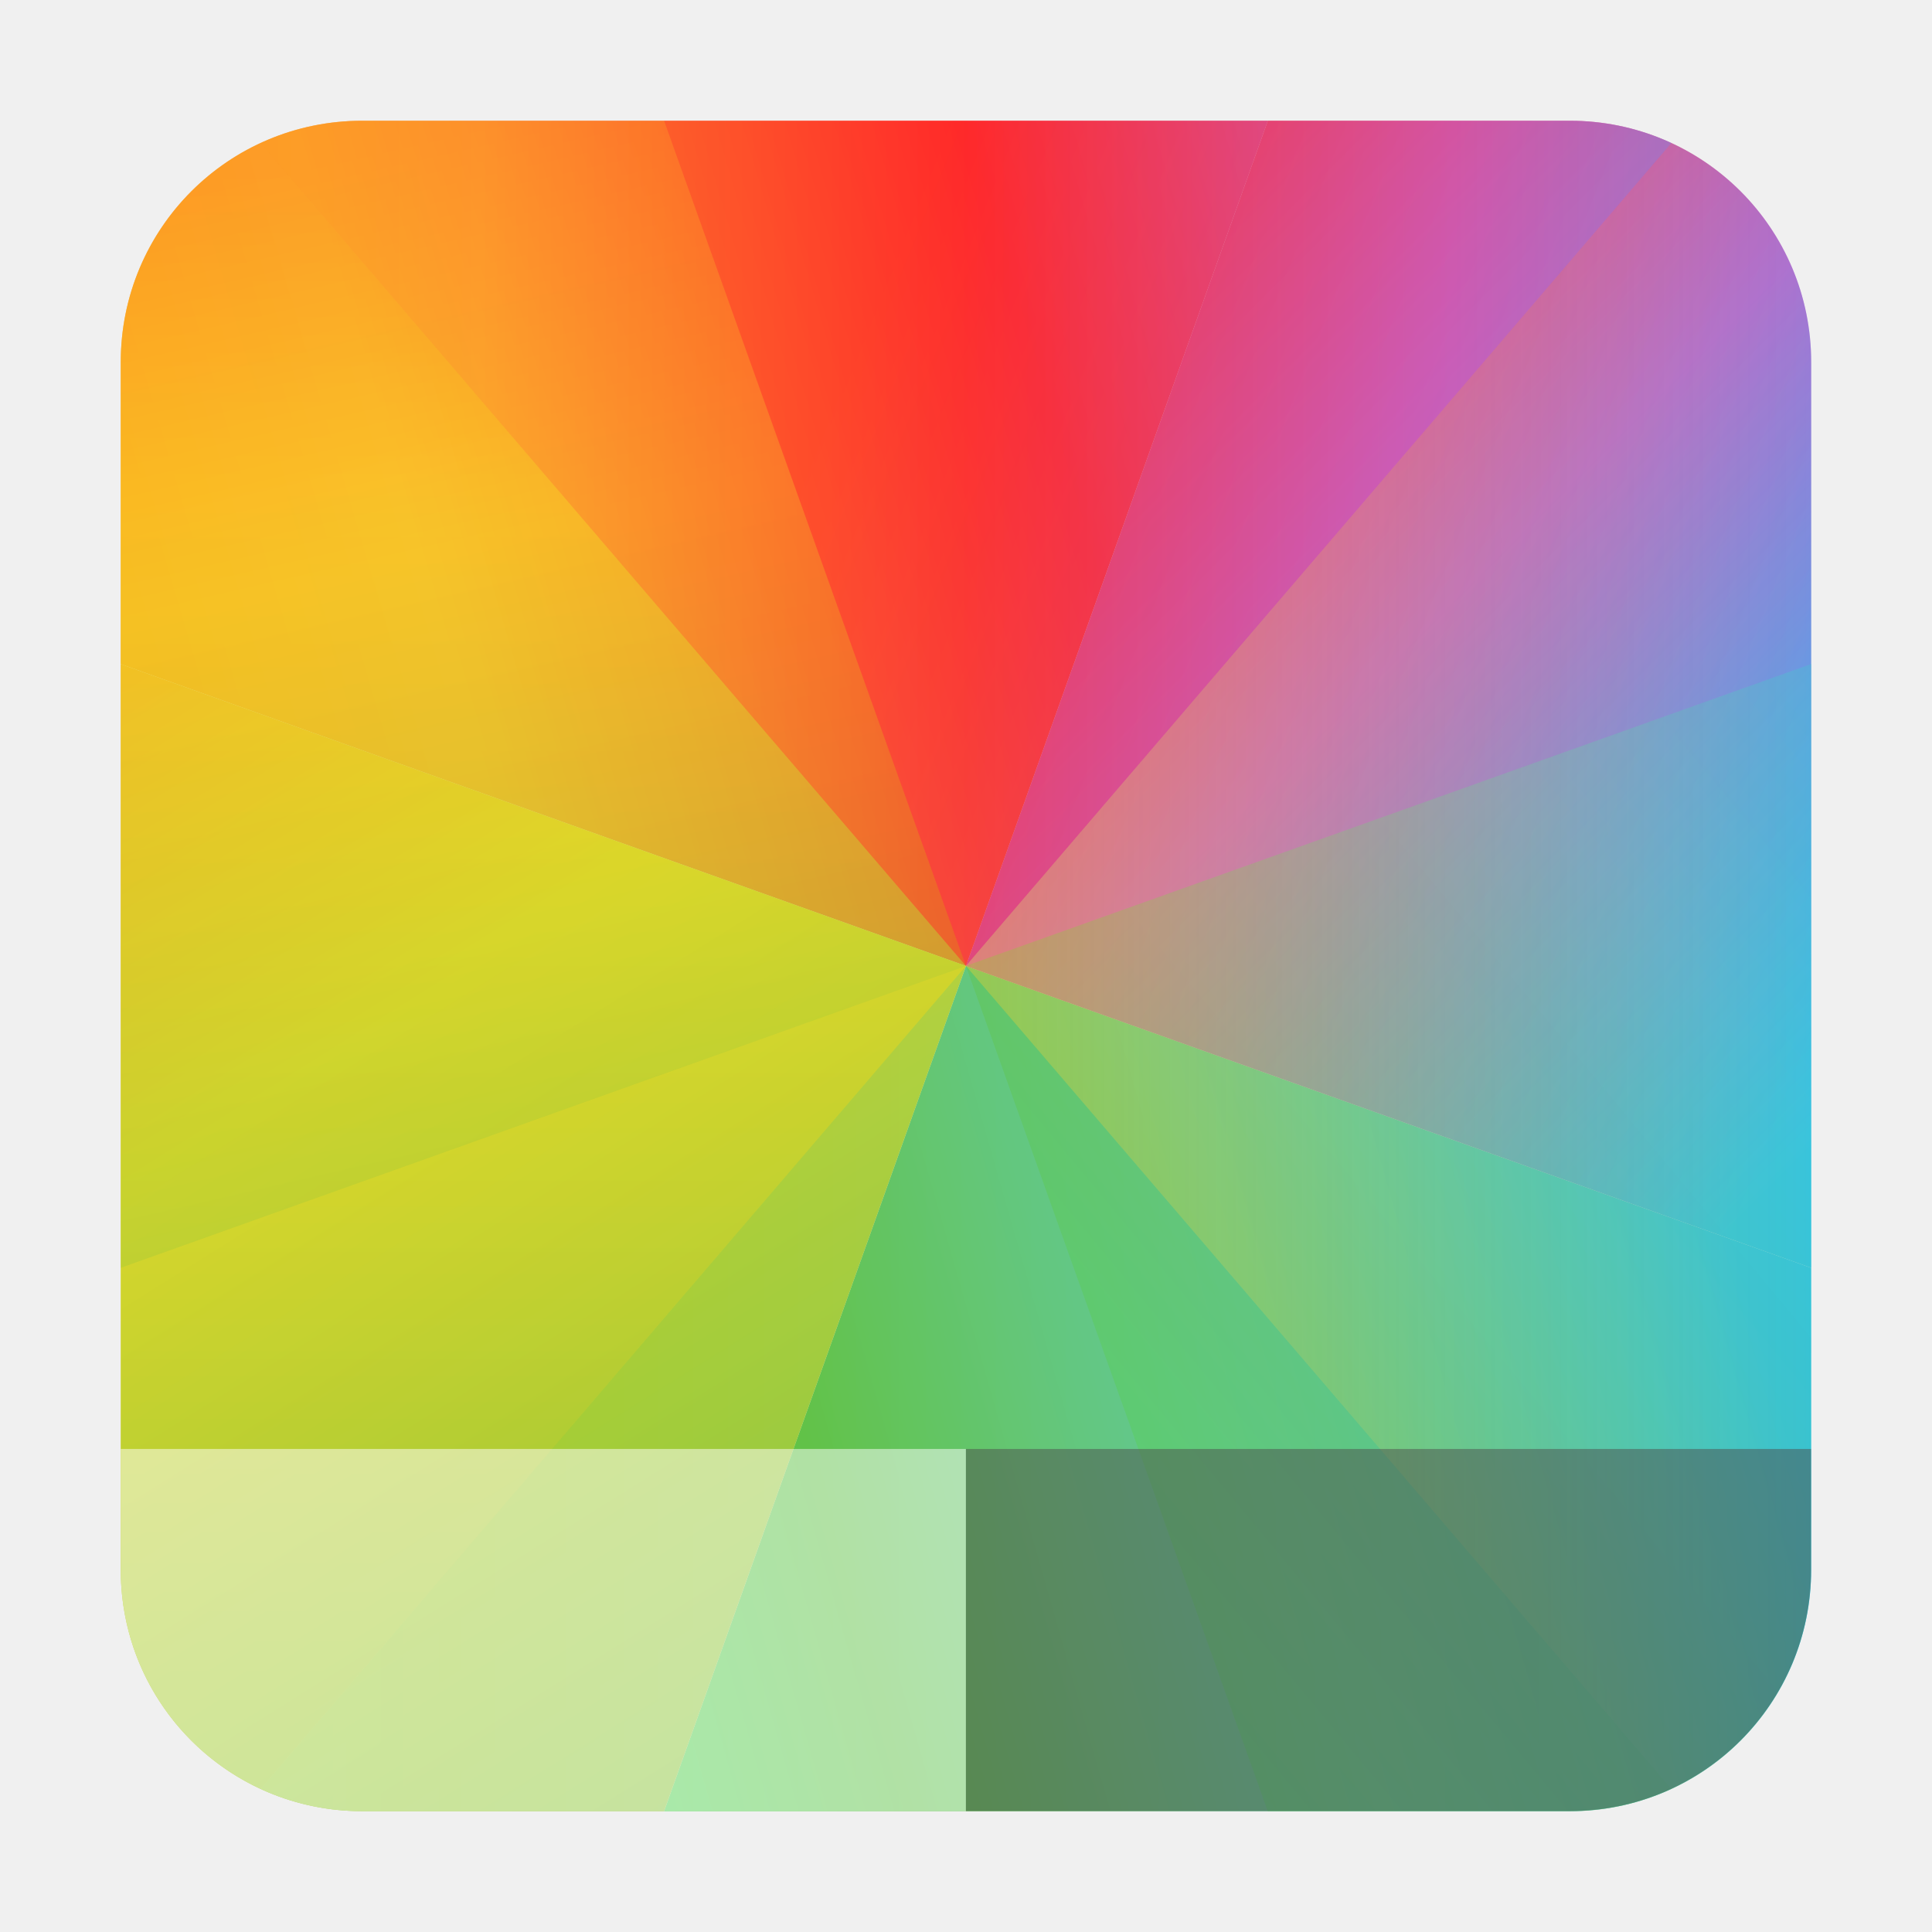
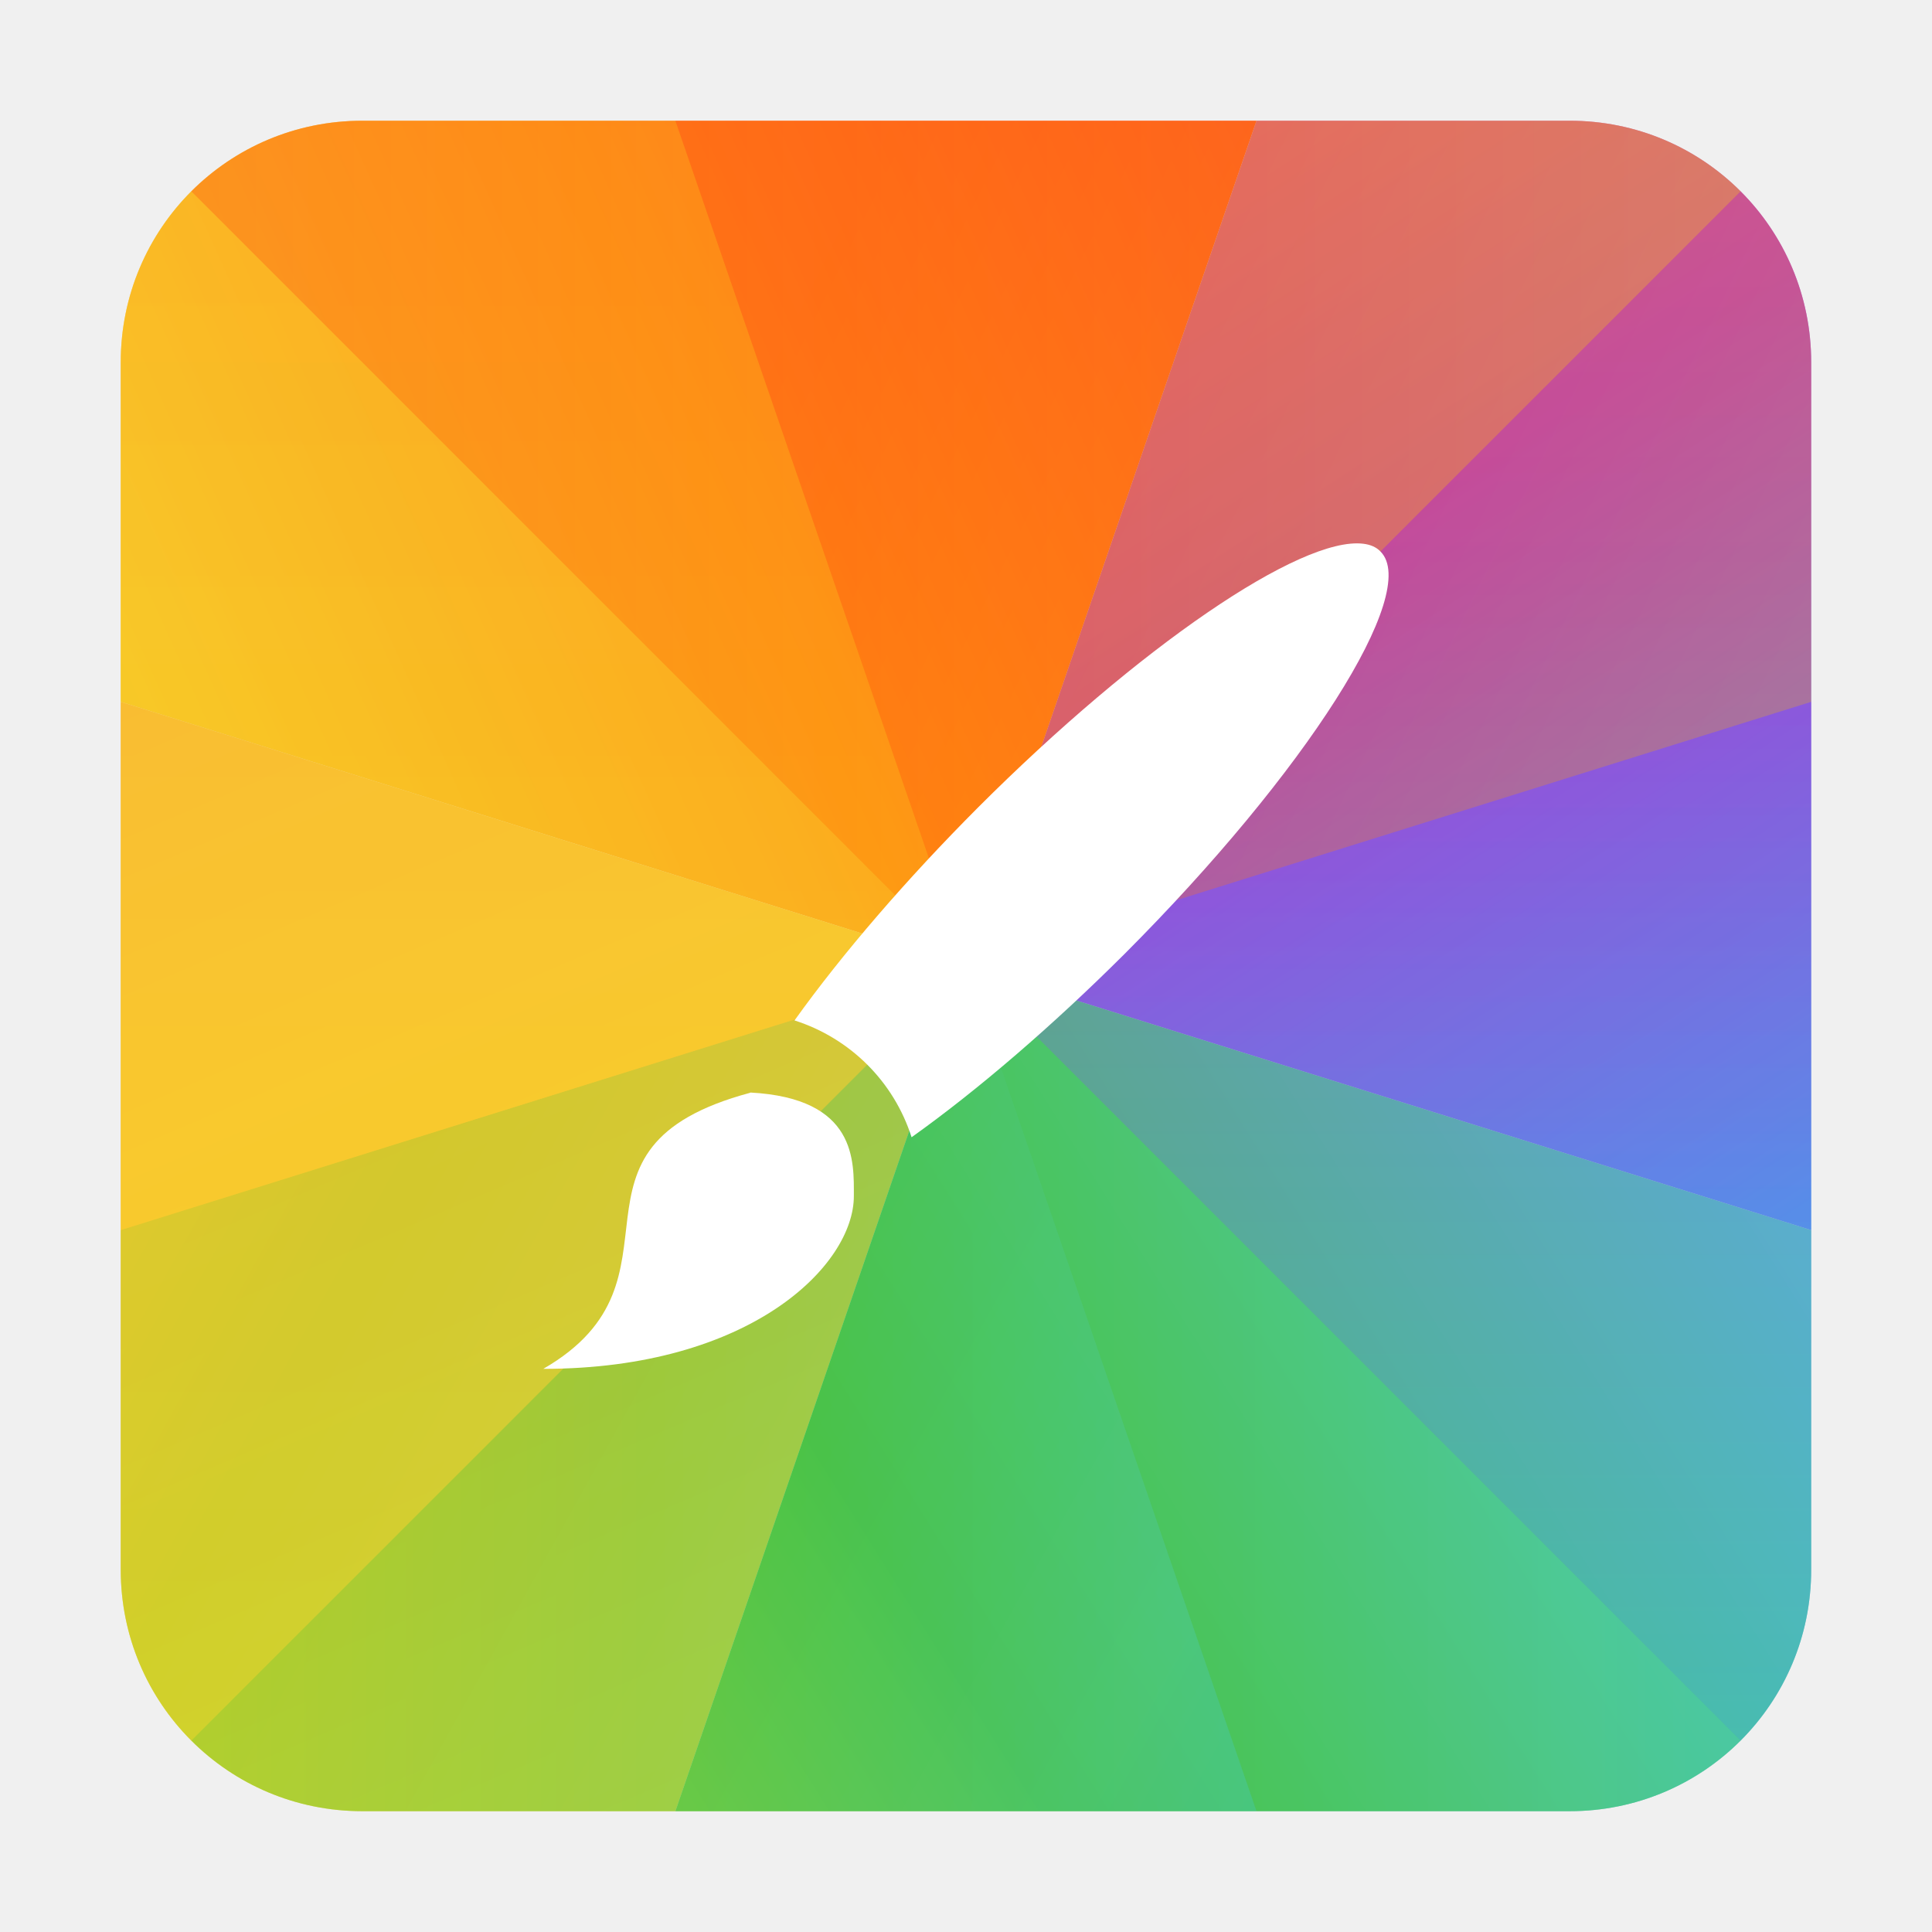
- <svg xmlns="http://www.w3.org/2000/svg" xmlns:xlink="http://www.w3.org/1999/xlink" width="32" height="32" viewBox="0 0 8.467 8.467" version="1.1" id="svg1196">
-   <defs id="defs1193">
-     <linearGradient id="linearGradient1266">
-       <stop style="stop-color:#3fea63;stop-opacity:1" offset="0" id="stop1256" />
-       <stop style="stop-color:#61c23d;stop-opacity:1" offset="0.279" id="stop1258" />
-       <stop style="stop-color:#64c67a;stop-opacity:1" offset="0.447" id="stop1260" />
-       <stop style="stop-color:#60c9b3;stop-opacity:1" offset="0.624" id="stop1262" />
-       <stop style="stop-color:#24c2f5;stop-opacity:1" offset="1" id="stop1264" />
+ <svg xmlns="http://www.w3.org/2000/svg" xmlns:xlink="http://www.w3.org/1999/xlink" width="32" height="32" viewBox="0 0 8.467 8.467" version="1.1" id="svg5">
+   <defs id="defs2">
+     <linearGradient id="linearGradient12750">
+       <stop style="stop-color:#f5e224;stop-opacity:1;" offset="0" id="stop12746" />
+       <stop style="stop-color:#fbaf38;stop-opacity:1" offset="1" id="stop12748" />
    </linearGradient>
-     <linearGradient id="linearGradient141243">
-       <stop style="stop-color:#fe8d22;stop-opacity:1" offset="0" id="stop141239" />
-       <stop style="stop-color:#f6dd24;stop-opacity:1" offset="0.25" id="stop149228" />
-       <stop style="stop-color:#85c23e;stop-opacity:1" offset="0.75" id="stop154666" />
-       <stop style="stop-color:#54c232;stop-opacity:1" offset="1" id="stop141241" />
+     <linearGradient id="linearGradient10500">
+       <stop style="stop-color:#cc54ac;stop-opacity:1" offset="0" id="stop10496" />
+       <stop style="stop-color:#aa3ad4;stop-opacity:1" offset="0.33" id="stop12074" />
+       <stop style="stop-color:#24c2f5;stop-opacity:1" offset="1" id="stop10498" />
    </linearGradient>
-     <linearGradient id="linearGradient122113">
-       <stop style="stop-color:#f7cf1f;stop-opacity:1;" offset="0" id="stop122109" />
-       <stop style="stop-color:#f7cf1f;stop-opacity:0;" offset="1" id="stop122111" />
+     <linearGradient id="linearGradient9660">
+       <stop style="stop-color:#f5e224;stop-opacity:1" offset="0" id="stop9656" />
+       <stop style="stop-color:#ff910c;stop-opacity:1" offset="0.502" id="stop10600" />
+       <stop style="stop-color:#ff2a2a;stop-opacity:1" offset="1" id="stop9658" />
    </linearGradient>
-     <linearGradient id="linearGradient40369">
-       <stop style="stop-color:#ff2929;stop-opacity:1" offset="0" id="stop40359" />
-       <stop style="stop-color:#ff2929;stop-opacity:1" offset="0.293" id="stop40363" />
-       <stop style="stop-color:#c463ca;stop-opacity:1" offset="0.612" id="stop40365" />
-       <stop style="stop-color:#24c2f5;stop-opacity:1" offset="1" id="stop40367" />
+     <linearGradient id="linearGradient7032">
+       <stop style="stop-color:#f5e224;stop-opacity:1" offset="0" id="stop7028" />
+       <stop style="stop-color:#47c12a;stop-opacity:1" offset="0.35" id="stop13300" />
+       <stop style="stop-color:#50cbc3;stop-opacity:1" offset="0.75" id="stop13494" />
+       <stop style="stop-color:#24c2f5;stop-opacity:1" offset="1" id="stop7030" />
    </linearGradient>
-     <linearGradient id="linearGradient39094">
-       <stop style="stop-color:#ff910c;stop-opacity:1;" offset="0" id="stop39084" />
-       <stop style="stop-color:#fca52e;stop-opacity:1" offset="0.25" id="stop39086" />
-       <stop style="stop-color:#ff2929;stop-opacity:1" offset="0.5" id="stop39088" />
-       <stop style="stop-color:#c463ca;stop-opacity:1" offset="0.75" id="stop39090" />
-       <stop style="stop-color:#24c2f5;stop-opacity:1" offset="1" id="stop39092" />
-     </linearGradient>
-     <linearGradient xlink:href="#linearGradient39094" id="linearGradient5242" x1="2.9705811e-08" y1="2.381" x2="8.467" y2="2.381" gradientUnits="userSpaceOnUse" gradientTransform="scale(3.779527)" />
-     <linearGradient xlink:href="#linearGradient1266" id="linearGradient24343" x1="-3.175" y1="6.085" x2="15.346" y2="6.085" gradientUnits="userSpaceOnUse" gradientTransform="scale(3.779527)" />
-     <linearGradient xlink:href="#linearGradient40369" id="linearGradient38551" x1="2.381" y1="-0.661" x2="8.996" y2="1.984" gradientUnits="userSpaceOnUse" gradientTransform="scale(3.779527)" />
-     <linearGradient xlink:href="#linearGradient39094" id="linearGradient48468" x1="-4.29" y1="2.676" x2="6.558" y2="-0.499" gradientUnits="userSpaceOnUse" gradientTransform="matrix(3.779527,0,0,3.779527,12.21285,-0.1153342)" />
-     <linearGradient xlink:href="#linearGradient39094" id="linearGradient82279" x1="0.529" y1="-3.44" x2="8.467" y2="4.498" gradientUnits="userSpaceOnUse" gradientTransform="scale(3.779527)" />
-     <linearGradient xlink:href="#linearGradient1266" id="linearGradient83323" x1="2.381" y1="8.202" x2="7.938" y2="6.615" gradientUnits="userSpaceOnUse" gradientTransform="scale(3.779527)" />
-     <linearGradient xlink:href="#linearGradient141243" id="linearGradient110396" x1="0.529" y1="2.249" x2="5.821" y2="10.716" gradientUnits="userSpaceOnUse" gradientTransform="scale(3.779527)" />
-     <linearGradient xlink:href="#linearGradient141243" id="linearGradient120123" gradientUnits="userSpaceOnUse" x1="-5.9797671e-08" y1="6.085" x2="8.467" y2="6.085" gradientTransform="matrix(0,3.779527,-3.779527,0,32,-1.1338583e-6)" />
-     <linearGradient xlink:href="#linearGradient141243" id="linearGradient121300" x1="0.529" y1="0.926" x2="2.117" y2="7.805" gradientUnits="userSpaceOnUse" gradientTransform="scale(3.779527)" />
-     <linearGradient xlink:href="#linearGradient122113" id="linearGradient122115" x1="4.233" y1="4.233" x2="7.937" y2="4.233" gradientUnits="userSpaceOnUse" />
-     <linearGradient xlink:href="#linearGradient1266" id="linearGradient198582" x1="3.986" y1="7.206" x2="9.584" y2="2.554" gradientUnits="userSpaceOnUse" />
+     <linearGradient xlink:href="#linearGradient7032" id="linearGradient7034" x1="2.91" y1="19.579" x2="20.637" y2="8.467" gradientUnits="userSpaceOnUse" gradientTransform="scale(3.779527)" />
+     <linearGradient xlink:href="#linearGradient9660" id="linearGradient9662" x1="-1.587" y1="4.233" x2="11.377" y2="-1.587" gradientUnits="userSpaceOnUse" gradientTransform="scale(3.779527)" />
+     <linearGradient xlink:href="#linearGradient10500" id="linearGradient10336" x1="9.525" y1="1.323" x2="16.404" y2="11.906" gradientUnits="userSpaceOnUse" gradientTransform="scale(3.779527)" />
+     <linearGradient xlink:href="#linearGradient12750" id="linearGradient12752" x1="5.292" y1="18.785" x2="-1.058" y2="3.969" gradientUnits="userSpaceOnUse" gradientTransform="scale(3.779527)" />
+     <linearGradient xlink:href="#linearGradient7032" id="linearGradient14975" x1="-4.233" y1="10.054" x2="12.965" y2="19.579" gradientUnits="userSpaceOnUse" gradientTransform="scale(3.779527)" />
+     <linearGradient xlink:href="#linearGradient7032" id="linearGradient15304" x1="-1.587" y1="20.108" x2="19.05" y2="20.108" gradientUnits="userSpaceOnUse" gradientTransform="scale(3.779527)" />
+     <linearGradient xlink:href="#linearGradient10500" id="linearGradient16094" x1="18.521" y1="-1.587" x2="18.521" y2="17.992" gradientUnits="userSpaceOnUse" gradientTransform="scale(3.779527)" />
+     <linearGradient xlink:href="#linearGradient10500" id="linearGradient16547" x1="18.521" y1="-1.323" x2="18.521" y2="18.785" gradientUnits="userSpaceOnUse" gradientTransform="scale(3.779527)" />
+     <linearGradient xlink:href="#linearGradient12750" id="linearGradient17613" x1="-1.587" y1="19.05" x2="-1.587" y2="-2.117" gradientUnits="userSpaceOnUse" gradientTransform="matrix(3.779527,0,0,3.779527,-1.3606299e-5,0)" />
+     <linearGradient xlink:href="#linearGradient12750" id="linearGradient18523" x1="-1.058" y1="18.256" x2="-1.058" y2="-1.852" gradientUnits="userSpaceOnUse" gradientTransform="scale(3.779527)" />
+     <linearGradient xlink:href="#linearGradient9660" id="linearGradient19232" x1="23.019" y1="7.938" x2="7.937" y2="0.529" gradientUnits="userSpaceOnUse" gradientTransform="scale(3.779527)" />
+     <linearGradient xlink:href="#linearGradient9660" id="linearGradient20001" x1="19.579" y1="-0.529" x2="-2.646" y2="-0.529" gradientUnits="userSpaceOnUse" gradientTransform="matrix(3.779527,0,0,3.779527,-1.927559e-5,0)" />
  </defs>
-   <path id="rect82987" style="opacity:1;fill:url(#linearGradient83323);fill-opacity:1.0;stroke-width:9;stroke-linecap:round;stroke-linejoin:round" d="M 16 16 L 11 30 L 26 30 C 28.216 30 30 28.216 30 26 L 30 21 L 16 16 z " transform="scale(0.2645833)" />
-   <path id="rect1408-5" style="opacity:1;fill:url(#linearGradient48468);fill-opacity:1;stroke-width:9;stroke-linecap:round;stroke-linejoin:round" d="M 6 2 C 3.784 2 2 3.784 2 6 L 2 11 L 16 16 L 21 2 L 6 2 z " transform="scale(0.2645833)" />
-   <path id="rect81882" style="opacity:1;fill:url(#linearGradient82279);fill-opacity:1;stroke-width:9;stroke-linecap:round;stroke-linejoin:round" d="M 21 2 L 16 16 L 30 21 L 30 6 C 30 3.784 28.216 2 26 2 L 21 2 z " transform="scale(0.2645833)" />
-   <path id="rect84723" style="opacity:1;fill:url(#linearGradient110396);fill-opacity:1;stroke-width:9;stroke-linecap:round;stroke-linejoin:round" d="M 2 11 L 2 26 C 2 28.216 3.784 30 6 30 L 11 30 L 16 16 L 2 11 z " transform="scale(0.2645833)" />
-   <path id="rect23757-7" style="opacity:0.35;fill:url(#linearGradient120123);fill-opacity:1;stroke-width:9;stroke-linecap:round;stroke-linejoin:round" d="M 4.316 2.369 C 2.947 3.003 2 4.387 2 6 L 2 26 C 2 27.613 2.947 28.997 4.316 29.631 L 16 16 L 4.316 2.369 z " transform="scale(0.2645833)" />
-   <path id="rect40967" style="opacity:0.35;fill:url(#linearGradient121300);fill-opacity:1;stroke-width:9;stroke-linecap:round;stroke-linejoin:round" d="M 6 2 C 3.784 2 2 3.784 2 6 L 2 21 L 16 16 L 11 2 L 6 2 z " transform="scale(0.2645833)" />
-   <path id="rect37983" style="opacity:0.3;fill:url(#linearGradient38551);fill-opacity:1;stroke-width:9;stroke-linecap:round;stroke-linejoin:round" d="M 11 2 L 16 16 L 30 21 L 30 6 C 30 3.784 28.216 2 26 2 L 11 2 z " transform="scale(0.2645833)" />
-   <path id="rect1408" style="opacity:0.35;fill:url(#linearGradient5242);fill-opacity:1;stroke-width:9;stroke-linecap:round;stroke-linejoin:round" d="M 6 2 C 5.397 2 4.828 2.133 4.316 2.369 L 16 16 C 16 16 27.083 3.069 27.684 2.369 C 27.172 2.133 26.603 2 26 2 L 6 2 z " transform="scale(0.2645833)" />
-   <path id="rect23757" style="opacity:0.35;fill:url(#linearGradient24343);fill-opacity:1.0;stroke-width:9;stroke-linecap:round;stroke-linejoin:round" d="M 16 16 L 4.316 29.631 C 4.828 29.867 5.397 30 6 30 L 26 30 C 26.603 30 27.172 29.867 27.684 29.631 L 16 16 z " transform="scale(0.2645833)" />
-   <path id="rect197633" style="opacity:0.35;fill:url(#linearGradient198582);fill-opacity:1;stroke-width:2.381;stroke-linecap:round;stroke-linejoin:round" d="M 7.938,2.91 4.233,4.233 5.556,7.938 h 1.323 c 0.586,0 1.058,-0.472 1.058,-1.058 z" />
-   <path id="rect121836" style="opacity:0.35;fill:url(#linearGradient122115);fill-opacity:1;stroke-width:2.381;stroke-linecap:round;stroke-linejoin:round" d="M 7.325,0.627 4.233,4.233 7.325,7.84 c 0.362,-0.168 0.613,-0.534 0.613,-0.961 V 1.587 c 0,-0.427 -0.251,-0.793 -0.613,-0.961 z" />
-   <path id="rect1834" style="opacity:0.5;fill:#ffffff;fill-opacity:1;stroke-width:1.029" d="m 2,24 v 2 c 0,2.216 1.784,4 4,4 h 10 l 0,-6 z" transform="scale(0.2645833)" />
-   <path id="rect1834-3" style="opacity:0.5;fill:#4d4d4d;fill-opacity:1;stroke-width:0.272" d="m 4.233,6.35 0,1.587 h 2.646 c 0.586,0 1.058,-0.472 1.058,-1.058 V 6.35 Z" />
+   <g id="g21300" transform="scale(0.5)">
+     <path id="rect2058" style="fill:url(#linearGradient9662);fill-opacity:1;stroke-width:1" d="M 12,4 C 7.568,4 4,7.568 4,12 V 23.25 L 32,32 41.625,4 Z" transform="scale(0.2645833)" />
+     <path id="rect2159" style="fill:url(#linearGradient10336);fill-opacity:1;stroke-width:1" d="M 41.625,4 32,32 60,40.75 V 12 C 60,7.568 56.432,4 52,4 Z" transform="scale(0.2645833)" />
+     <path id="rect16420" style="opacity:0.3;fill:url(#linearGradient16547);fill-opacity:1;stroke-width:1" d="M 60,23.25 32,32 41.625,60 H 52 c 4.432,0 8,-3.568 8,-8 z" transform="scale(0.2645833)" />
+     <path id="rect2564" style="fill:url(#linearGradient12752);fill-opacity:1;stroke-width:1" d="M 4,23.25 V 52 c 0,4.432 3.568,8 8,8 H 22.375 L 32,32 Z" transform="scale(0.2645833)" />
+     <path id="path3075" style="fill:url(#linearGradient7034);fill-opacity:1;stroke-width:1" d="M 32,32 22.375,60 H 52 c 4.432,0 8,-3.568 8,-8 V 40.75 Z" transform="scale(0.2645833)" />
+     <path id="rect1611" style="opacity:0.3;fill:url(#linearGradient15304);fill-opacity:1;stroke-width:1" d="M 32,32 6.338,57.662 C 7.784,59.108 9.784,60 12,60 h 40 c 2.216,0 4.216,-0.892 5.662,-2.338 z" transform="scale(0.2645833)" />
+     <path id="rect14716" style="opacity:0.3;fill:url(#linearGradient14975);fill-opacity:1;stroke-width:1" d="M 32,32 4,40.75 V 52 c 0,4.432 3.568,8 8,8 h 29.625 z" transform="scale(0.2645833)" />
+     <path id="rect18358" style="opacity:0.3;fill:url(#linearGradient18523);fill-opacity:1;stroke-width:1" d="M 12,4 C 7.568,4 4,7.568 4,12 V 40.75 L 32,32 22.375,4 Z" transform="scale(0.2645833)" />
+     <path id="rect846" style="opacity:0.3;fill:url(#linearGradient17613);fill-opacity:1;stroke-width:1" d="M 6.338,6.338 C 4.892,7.784 4,9.784 4,12 v 40 c 0,2.216 0.892,4.216 2.338,5.662 L 32,32 Z" transform="scale(0.2645833)" />
+     <path id="rect15967" style="opacity:0.35;fill:url(#linearGradient16094);fill-opacity:1;stroke-width:1" d="M 57.662,6.338 32,32 57.662,57.662 C 59.108,56.216 60,54.216 60,52 V 12 C 60,9.784 59.108,7.784 57.662,6.338 Z" transform="scale(0.2645833)" />
+     <path id="rect19105" style="opacity:0.3;fill:url(#linearGradient19232);fill-opacity:1;stroke-width:1" d="M 22.375,4 32,32 60,23.25 V 12 C 60,7.568 56.432,4 52,4 Z" transform="scale(0.2645833)" />
+     <path id="rect19836" style="opacity:0.35;fill:url(#linearGradient20001);fill-opacity:1;stroke-width:1" d="M 12,4 C 9.784,4 7.784,4.892 6.338,6.338 L 32,32 57.662,6.338 C 56.216,4.892 54.216,4 52,4 Z" transform="scale(0.2645833)" />
+   </g>
+   <path id="path42" d="M 5.975,2.383 C 5.701,2.349 4.988,2.837 4.286,3.539 3.973,3.853 3.691,4.18 3.482,4.472 3.726,4.55 3.917,4.74 3.995,4.984 4.287,4.776 4.614,4.494 4.928,4.181 5.724,3.384 6.227,2.594 6.05,2.417 6.032,2.398 6.007,2.387 5.975,2.383 Z" style="fill:#ffffff;fill-opacity:1;stroke-width:0.259" />
+   <path d="M 3.288,4.789 C 2.381,5.032 3.062,5.606 2.381,5.999 c 0.908,0 1.361,-0.454 1.361,-0.757 0,-0.151 0.015,-0.429 -0.454,-0.454 z" style="fill:#ffffff;fill-opacity:1;stroke-width:0.069" id="path21595" />
</svg>
